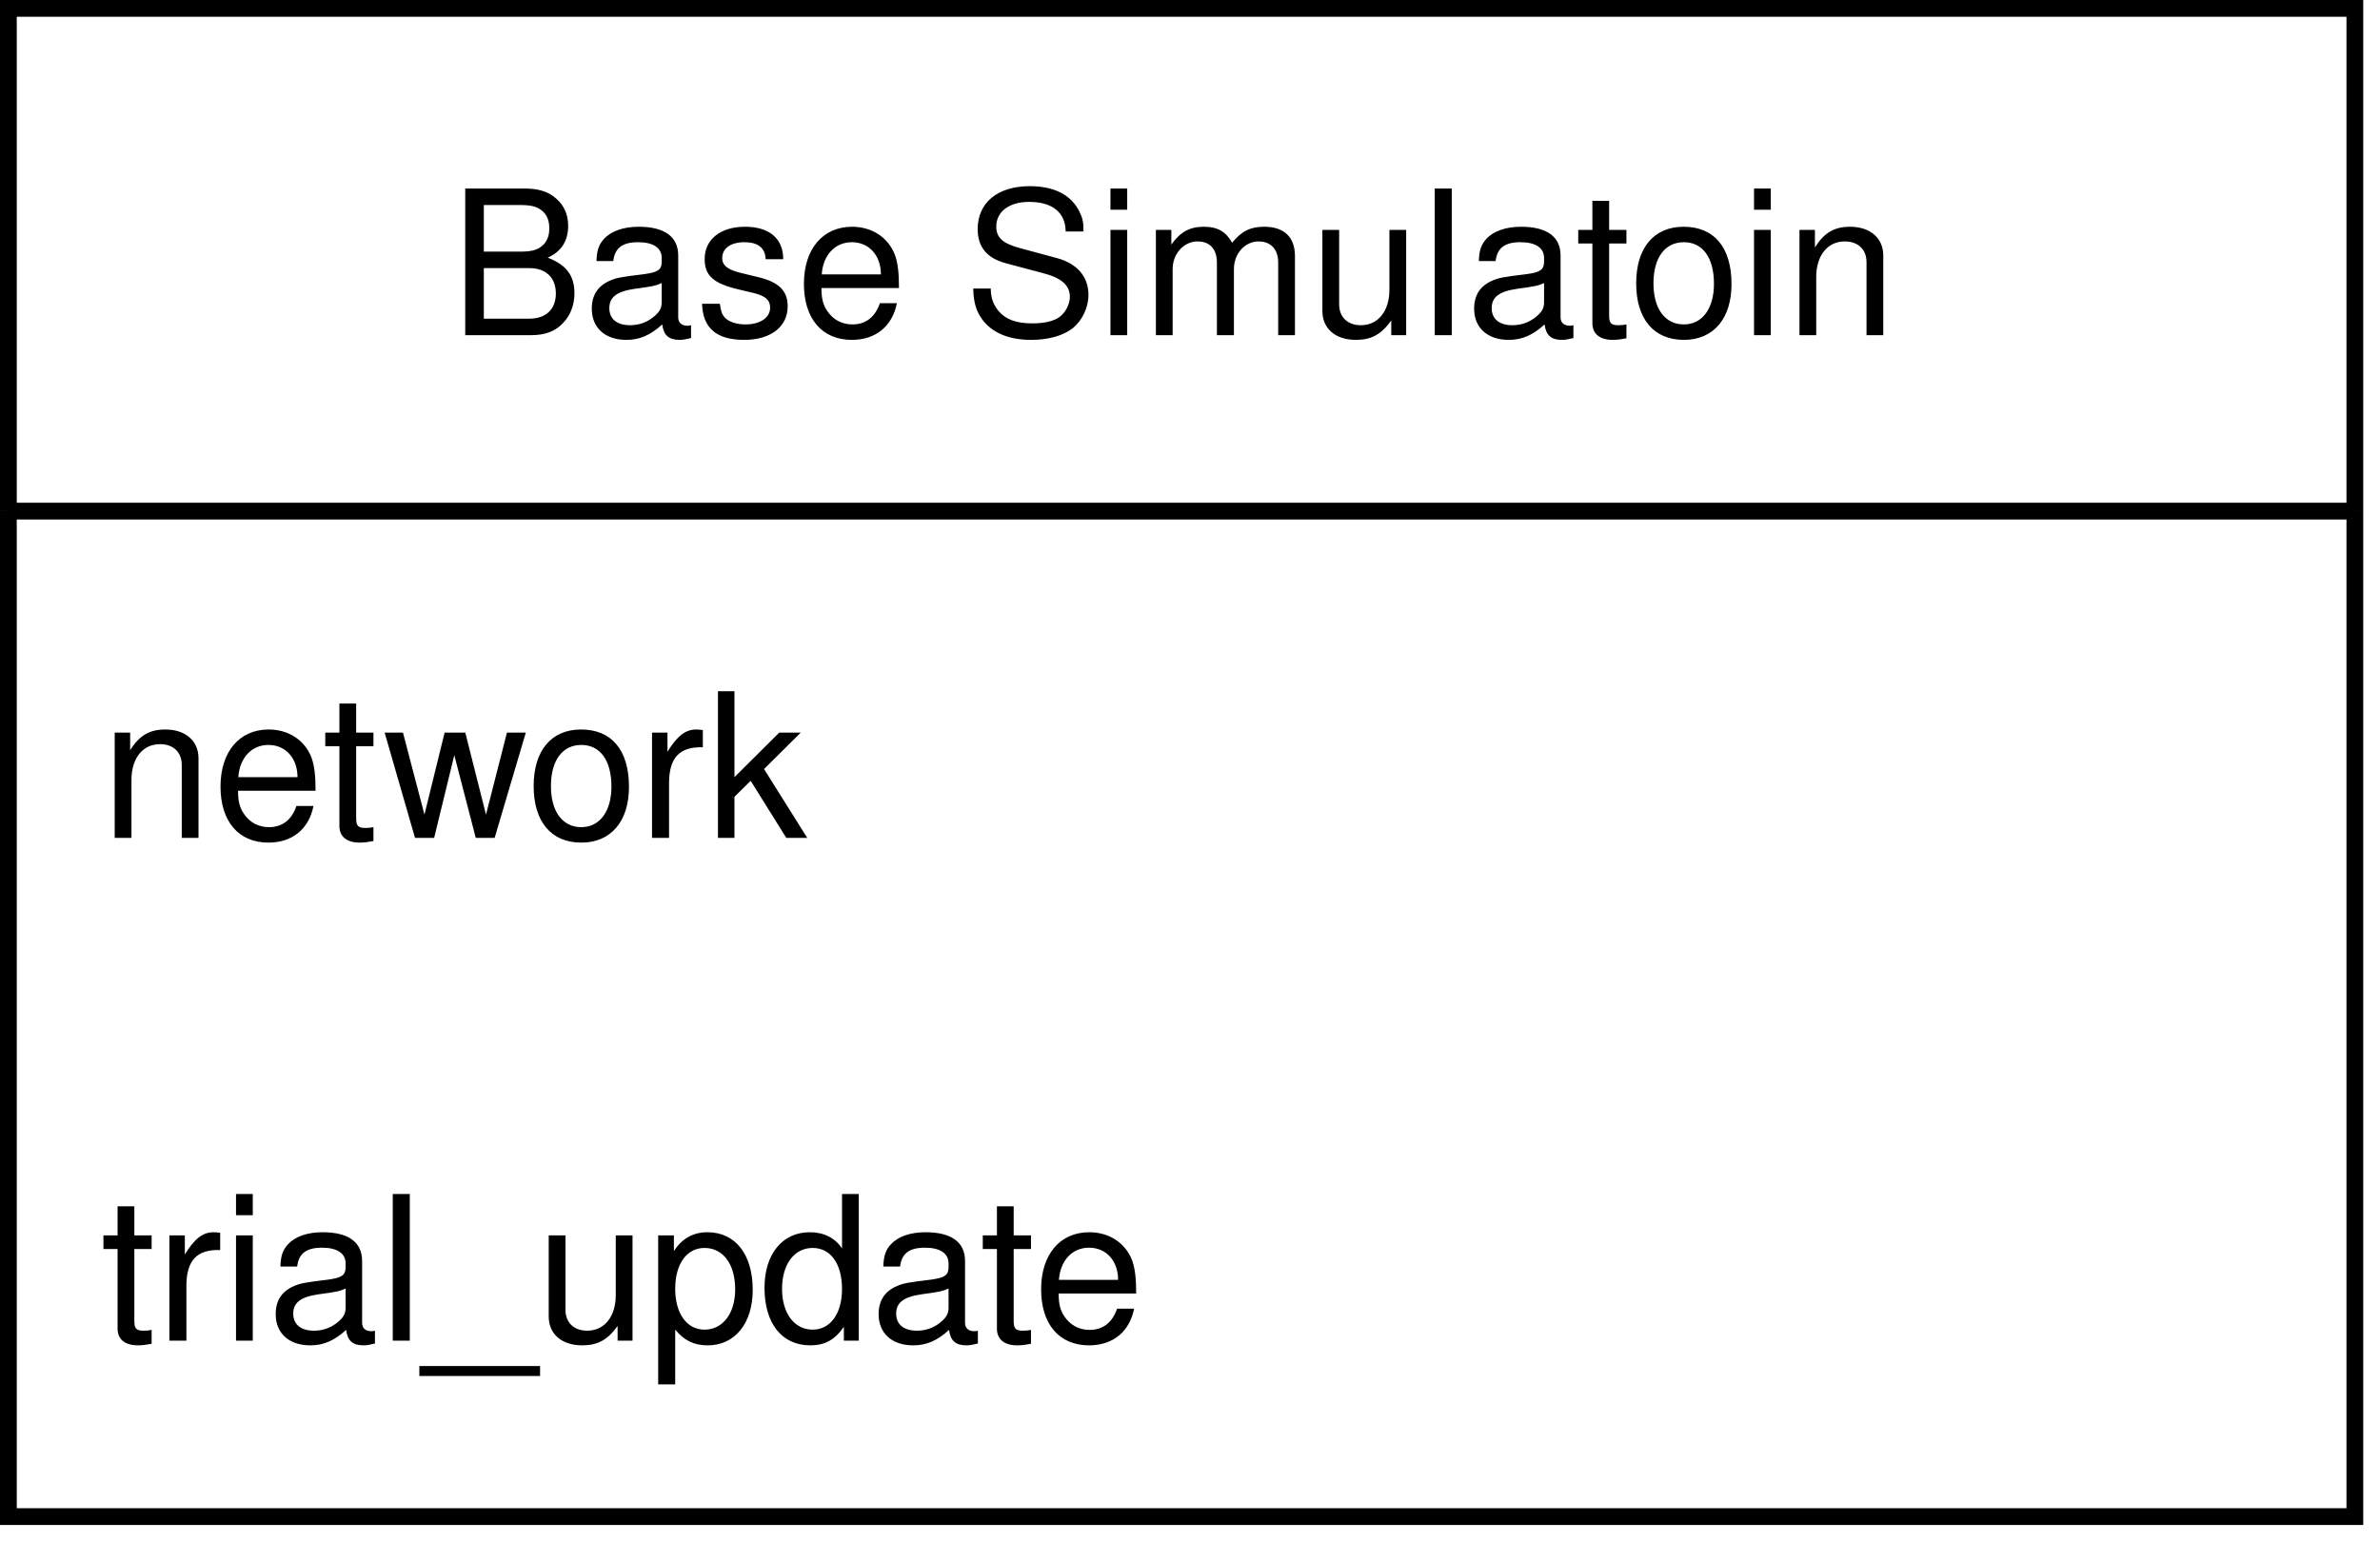
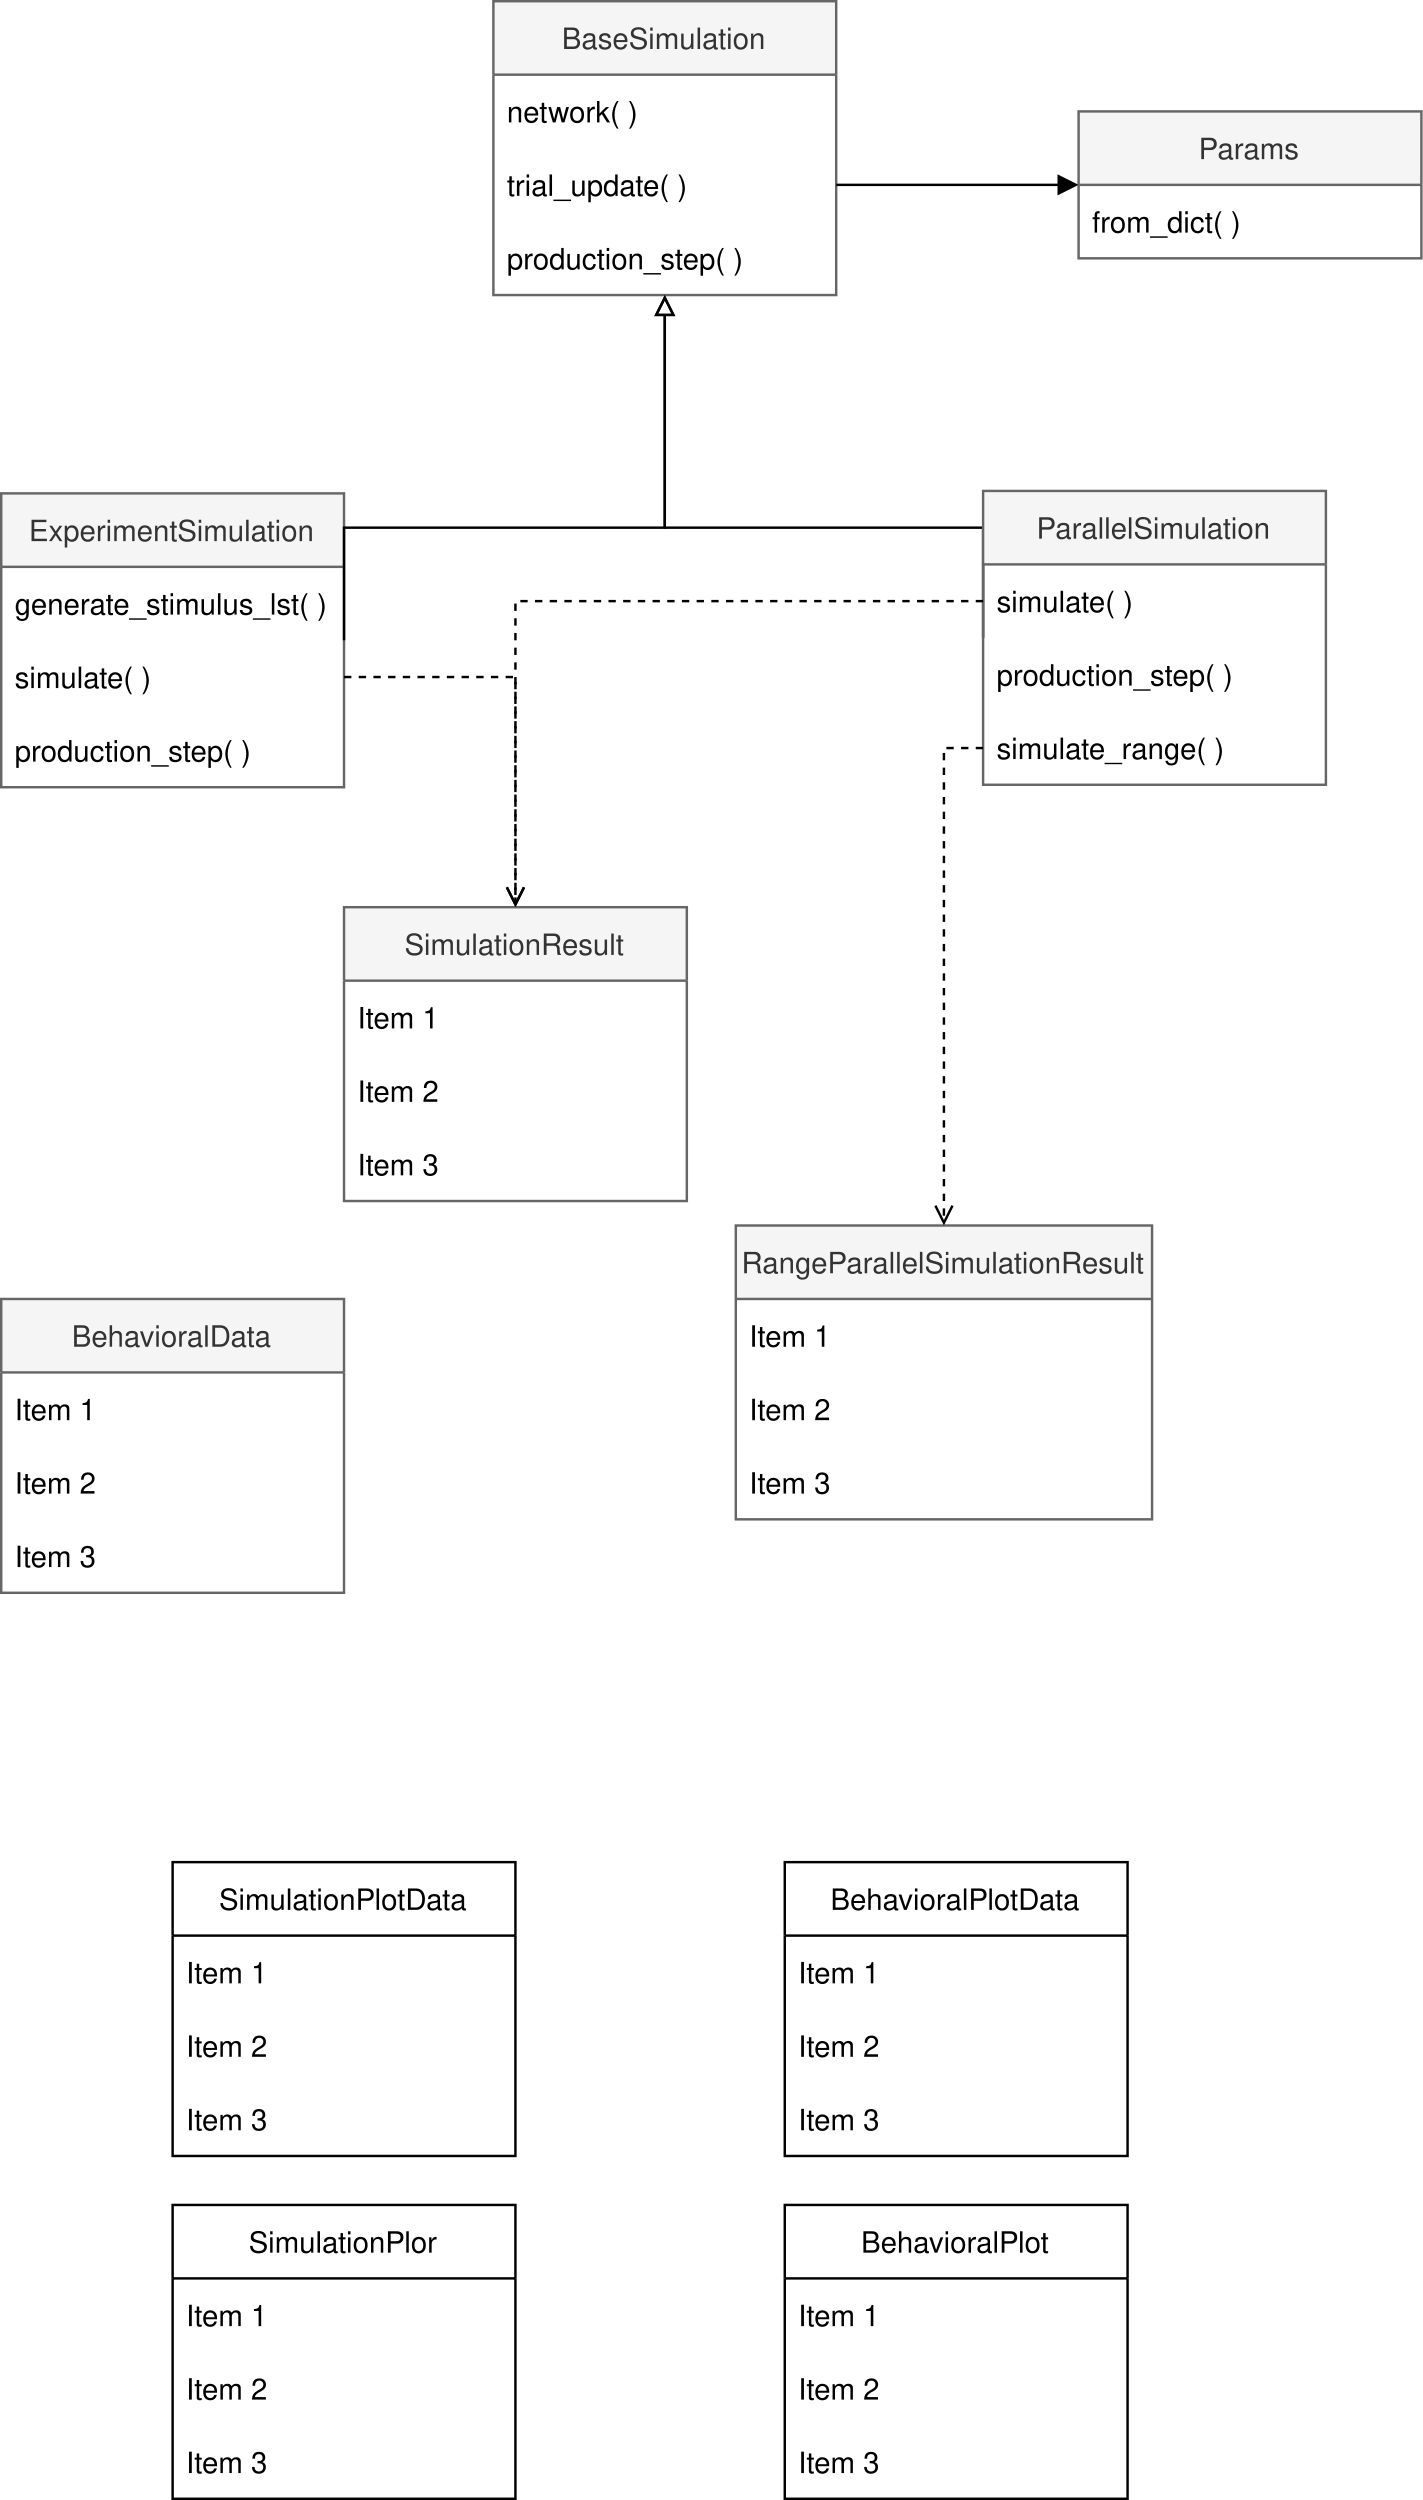
- <svg xmlns="http://www.w3.org/2000/svg" host="65bd71144e" version="1.1" width="142px" height="92px" viewBox="-0.5 -0.5 142 92" content="&lt;mxfile&gt;&lt;diagram id=&quot;DgmD13jDYOmv2K1vWrB3&quot; name=&quot;Page-1&quot;&gt;7ZVNb5xADIZ/DdeKjyVtj4Wk6WEjVdlDj5WzeGG0wxgNJuzm19fAsMCStqmq3iohhJ+xxx77HeFFaXm6t1AVD5Sh9kI/O3nRrReGN9F7eXfgPIA4diC3KhtQMIGdekEHfUcblWG9cGQizapawj0Zg3teMLCW2qXbgfQyawU5rsBuD3pNv6mMi4F+iP2Jf0GVF2PmwHcrJYzODtQFZNTOUHTnRakl4uGrPKWou96NfRniPv9k9VKYRcNvCQiHgGfQjTtbAjUK2amy0cCkjCuUz+Pp61aVGoxYyYEM79yKL/a+UDrbwpmaLnvNsD+OVlKQVS/iD1qWAgGybNkNN/IXHrsu0u1psRafr+ORgiv0AKeF4xZqHqshraGq1VNfXxdYgs2VSYiZSue07phr4jNaxtMMuQ7eI5XI9iwubjWK4yHEyXnjhttO2ghGVsx08dExcHLMLztfkj2KfMHkGv8sW/hKtugqG2hGa4AxocZk9Vwm8jE754R68bwupGglJIPckj2u5CNN5X76lo6YkiYr3NCgJ6X1FQKtciOmxkMX1k1FyU385HCpsqzbOakr2CuTb3u3281EHl0LOkQSftD9hSskEGWHpBKNc9+TOJFHupT672IvllpTsYPJlqdzt5ySkfJB9YpBEVyLnegSSwwMT5frsNZW+GZtnZdT+52Wrqc719JirL+Y4WY1Q7YK9PemykQm/wf5V4O8+XeDFHP6Ywx3d/rtRnc/AA==&lt;/diagram&gt;&lt;/mxfile&gt;">
+ <svg xmlns="http://www.w3.org/2000/svg" host="65bd71144e" version="1.1" width="581px" height="1021px" viewBox="-0.5 -0.5 581 1021" content="&lt;mxfile&gt;&lt;diagram id=&quot;DgmD13jDYOmv2K1vWrB3&quot; name=&quot;Page-1&quot;&gt;7VzRbqM4FP2aSLsvowAB2sdJ2pldqSNV7cPuPEVucMCqwcg4TTJfvzaYAHFIaAJOVuNOpYkvNgafezn3XJOOnFm8+U5BGv0gAcQjexxsRs7DyLYte2zx/4RlW1juxn5hCCkKZKfK8Ip+QWkcS+sKBTBrdGSEYIbSpnFBkgQuWMMGKCXrZrclwc1ZUxBCxfC6AFi1/oMCFsm7cMeV/S+Iwqic2RrLIzEoO0tDFoGArGsm53HkzCghrPgUb2YQi8Ur16UY963l6O7CKExYlwF2MeAD4JW8tynI4CuKVxgwRBJ5lWxb3nq2RjEGCW9NlyRhr/LImLcXEcLBE9iSlZg6Y2DxXramEaHoF+8PMD9kcQM/TJlE1hk3eryKkfKcFGa8z3N5P9ae6QfYNDo+gYyVV0MwBmmG3vLrEwNjQEOUTAljJJadlgjjGcGE5jfnLF3xT95azV785FdNyTusHfHyH35EXXiJxQekDG5qJgnEd0hiyOiWd5FHHU8OkVExkT6yrlzMKm1R3b1KZwLSrcPdqXezvfAwAEnI16KaznVPTmcfmM7Zmw1gBmkCGJySVRJkdXfjH2o3WplyJzzskI7ikAlka0Lf/+DWPxV35EvLFFwSUvhnDVxpAhiFCW9iuBTDBDaIh/VXaY5REIgzT7MULFASPuXdHiaV5UWugzARPnyJ8+iN+EDIzzBNCUpYvjDulP/ypZqNv7gjl1/rjLetqs1/RXfK/Szhlw9Q7jeQO/AaCieeUsIAA2+78FI9zO7sYdsmdKc8ah/iukM1sD0C5EQBklEE8HyVBtxXDJqXo+lpRNO+V+BMKQlWC0ES84zB1CB6GL4DILcieq8RURVQTqkgzgzjf4rxT+B9nPG9Mi8s82C3G/7eWYTfYTZXO9+XKX3ND5eUxPMALZh5pHRxsfuboXzHUrB83KSQophfrNEU13jCWF4z5u2J1c0fzhQV6nwH/E//U8ZRdW4IE0j5+XnyIjxzlc1xZp44nVzOuR2V4ah6MSseNEZi9IGlTo3hqJLRaIz+IdUpMhxXQQsGISwZnt95REKSAPxYWacRi0tGp+LhDwN59zAJvorqLW++YSL4XJi+ITF90WGD2L9yqPj8U9i/uLL1sKl1e9g2llRc1XGK5TdBVnQBm6kOzzhCeFzbUSjSno/m6Y+w6rNwn1qZbi9rV5L/4rLkqAoavlJgW+smvbJ1nonTrD7asjxYIV2c8WwK9s5whSb+Ncc46grW2bBOVFRb0uvOqHaul1na1qceKuPhQ8UfJC72/dXaj4sCRCUulBO5e2X3XcD93wLMV+hTVHQwhthor2tor33HGnpDx+2ivRz92utO8UuTon8qn2t5gF5DbpltAB2Q6lRd5XkPhOec8ieMCdI+ENUpuiZqsatKAF5gtsLMpAH60oB9ATex+kgDOjuDWiD7m8F4tHsHy8R0K66TFkV/jbcp1NqYhNE2MF4Go1ayddtgdAyMl8GolWGHqmWRNF/qZqkmAFmUjzu/rlVqsHphq209+69sqQLwRSSWanXCJCe6k5PJXs3APVQz8AdLTlQ5aZKTro/Du08nJ4dw7ONx6KoS0iQn/cB4KDkZDEb19R2TnPQD46HkZDAY1aC7KDnh0+cbRcXmkGj+HJX7sbxRbRXlrXKvqJG0nMpwzkxqnCsmNe7kN1nlMiForHKLt/e/yqpemsIIfCDCU8cHHqYmV9SXK+6/2+f6HSVXL7mi65lc8Vx2KsLoJgpZrrpLbXLFfmDUWchyVU1vcsV+YNRZyHJVAV5VY54xYb8Bx/bAjDssdt9n18mMXqv8Nsx4MhZv59szXqv8Nsx4IYw6mdGzDTMOBKNOZvTUffMGM1LDip9lxfte3n/sDGDrjrlhxVO4Fs5/G6zYumNuWPFCGLWyYmv1xrDihTBqZUVVL1b1WKMXO++6311TL5ZlW8OMZ8Ti7ehF3+jFoWDUyYy+0YtDwaiTGX1VLzaZ0bDiZ1lRr170jV48Ow7929GLvtGLQ8GolRWNXhwKxgFZkTerP11cfFW4+gPQzuN/&lt;/diagram&gt;&lt;/mxfile&gt;">
  <defs>
-     <clipPath id="mx-clip-4-30-132-30-0">
-       <rect x="4" y="30" width="132" height="30" />
-     </clipPath>
-     <clipPath id="mx-clip-4-60-132-30-0">
-       <rect x="4" y="60" width="132" height="30" />
+     <clipPath id="mx-clip-205-30-132-30-0">
+       <rect x="205" y="30" width="132" height="30" />
+     </clipPath>
+     <clipPath id="mx-clip-205-60-132-30-0">
+       <rect x="205" y="60" width="132" height="30" />
+     </clipPath>
+     <clipPath id="mx-clip-205-90-132-30-0">
+       <rect x="205" y="90" width="132" height="30" />
+     </clipPath>
+     <clipPath id="mx-clip-444-75-132-30-0">
+       <rect x="444" y="75" width="132" height="30" />
+     </clipPath>
+     <clipPath id="mx-clip-4-231-132-30-0">
+       <rect x="4" y="231" width="132" height="30" />
+     </clipPath>
+     <clipPath id="mx-clip-4-261-132-30-0">
+       <rect x="4" y="261" width="132" height="30" />
+     </clipPath>
+     <clipPath id="mx-clip-4-291-132-30-0">
+       <rect x="4" y="291" width="132" height="30" />
+     </clipPath>
+     <clipPath id="mx-clip-405-230-132-30-0">
+       <rect x="405" y="230" width="132" height="30" />
+     </clipPath>
+     <clipPath id="mx-clip-405-260-132-30-0">
+       <rect x="405" y="260" width="132" height="30" />
+     </clipPath>
+     <clipPath id="mx-clip-405-290-132-30-0">
+       <rect x="405" y="290" width="132" height="30" />
+     </clipPath>
+     <clipPath id="mx-clip-144-400-132-30-0">
+       <rect x="144" y="400" width="132" height="30" />
+     </clipPath>
+     <clipPath id="mx-clip-144-430-132-30-0">
+       <rect x="144" y="430" width="132" height="30" />
+     </clipPath>
+     <clipPath id="mx-clip-144-460-132-30-0">
+       <rect x="144" y="460" width="132" height="30" />
+     </clipPath>
+     <clipPath id="mx-clip-304-530-162-30-0">
+       <rect x="304" y="530" width="162" height="30" />
+     </clipPath>
+     <clipPath id="mx-clip-304-560-162-30-0">
+       <rect x="304" y="560" width="162" height="30" />
+     </clipPath>
+     <clipPath id="mx-clip-304-590-162-30-0">
+       <rect x="304" y="590" width="162" height="30" />
+     </clipPath>
+     <clipPath id="mx-clip-4-560-132-30-0">
+       <rect x="4" y="560" width="132" height="30" />
+     </clipPath>
+     <clipPath id="mx-clip-4-590-132-30-0">
+       <rect x="4" y="590" width="132" height="30" />
+     </clipPath>
+     <clipPath id="mx-clip-4-620-132-30-0">
+       <rect x="4" y="620" width="132" height="30" />
+     </clipPath>
+     <clipPath id="mx-clip-74-790-132-30-0">
+       <rect x="74" y="790" width="132" height="30" />
+     </clipPath>
+     <clipPath id="mx-clip-74-820-132-30-0">
+       <rect x="74" y="820" width="132" height="30" />
+     </clipPath>
+     <clipPath id="mx-clip-74-850-132-30-0">
+       <rect x="74" y="850" width="132" height="30" />
+     </clipPath>
+     <clipPath id="mx-clip-74-930-132-30-0">
+       <rect x="74" y="930" width="132" height="30" />
+     </clipPath>
+     <clipPath id="mx-clip-74-960-132-30-0">
+       <rect x="74" y="960" width="132" height="30" />
+     </clipPath>
+     <clipPath id="mx-clip-74-990-132-30-0">
+       <rect x="74" y="990" width="132" height="30" />
+     </clipPath>
+     <clipPath id="mx-clip-324-790-132-30-0">
+       <rect x="324" y="790" width="132" height="30" />
+     </clipPath>
+     <clipPath id="mx-clip-324-820-132-30-0">
+       <rect x="324" y="820" width="132" height="30" />
+     </clipPath>
+     <clipPath id="mx-clip-324-850-132-30-0">
+       <rect x="324" y="850" width="132" height="30" />
+     </clipPath>
+     <clipPath id="mx-clip-324-930-132-30-0">
+       <rect x="324" y="930" width="132" height="30" />
+     </clipPath>
+     <clipPath id="mx-clip-324-960-132-30-0">
+       <rect x="324" y="960" width="132" height="30" />
+     </clipPath>
+     <clipPath id="mx-clip-324-990-132-30-0">
+       <rect x="324" y="990" width="132" height="30" />
    </clipPath>
  </defs>
  <g>
-     <path d="M 0 30 L 0 0 L 140 0 L 140 30" fill="rgb(255, 255, 255)" stroke="rgb(0, 0, 0)" stroke-miterlimit="10" pointer-events="all" />
-     <path d="M 0 30 L 0 90 L 140 90 L 140 30" fill="none" stroke="rgb(0, 0, 0)" stroke-miterlimit="10" pointer-events="none" />
-     <path d="M 0 30 L 140 30" fill="none" stroke="rgb(0, 0, 0)" stroke-miterlimit="10" pointer-events="none" />
+     <path d="M 201 30 L 201 0 L 341 0 L 341 30" fill="#f5f5f5" stroke="#666666" stroke-miterlimit="10" pointer-events="all" />
+     <path d="M 201 30 L 201 120 L 341 120 L 341 30" fill="none" stroke="#666666" stroke-miterlimit="10" pointer-events="none" />
+     <path d="M 201 30 L 341 30" fill="none" stroke="#666666" stroke-miterlimit="10" pointer-events="none" />
+     <g fill="#333333" font-family="Helvetica" pointer-events="none" text-anchor="middle" font-size="12px">
+       <text x="270.5" y="19.5">
+                 BaseSimulation
+             </text>
+     </g>
+     <g fill="rgb(0, 0, 0)" font-family="Helvetica" pointer-events="none" clip-path="url(#mx-clip-205-30-132-30-0)" font-size="12px">
+       <text x="206.5" y="49.5">
+                 network( )
+             </text>
+     </g>
+     <g fill="rgb(0, 0, 0)" font-family="Helvetica" pointer-events="none" clip-path="url(#mx-clip-205-60-132-30-0)" font-size="12px">
+       <text x="206.5" y="79.5">
+                 trial_update( )
+             </text>
+     </g>
+     <g fill="rgb(0, 0, 0)" font-family="Helvetica" pointer-events="none" clip-path="url(#mx-clip-205-90-132-30-0)" font-size="12px">
+       <text x="206.5" y="109.5">
+                 production_step( )
+             </text>
+     </g>
+     <path d="M 440 75 L 440 45 L 580 45 L 580 75" fill="#f5f5f5" stroke="#666666" stroke-miterlimit="10" pointer-events="none" />
+     <path d="M 440 75 L 440 105 L 580 105 L 580 75" fill="none" stroke="#666666" stroke-miterlimit="10" pointer-events="none" />
+     <path d="M 440 75 L 580 75" fill="none" stroke="#666666" stroke-miterlimit="10" pointer-events="none" />
+     <g fill="#333333" font-family="Helvetica" pointer-events="none" text-anchor="middle" font-size="12px">
+       <text x="509.5" y="64.5">
+                 Params
+             </text>
+     </g>
+     <g fill="rgb(0, 0, 0)" font-family="Helvetica" pointer-events="none" clip-path="url(#mx-clip-444-75-132-30-0)" font-size="12px">
+       <text x="445.5" y="94.5">
+                 from_dict( )
+             </text>
+     </g>
+     <path d="M 0 231 L 0 201 L 140 201 L 140 231" fill="#f5f5f5" stroke="#666666" stroke-miterlimit="10" pointer-events="none" />
+     <path d="M 0 231 L 0 321 L 140 321 L 140 231" fill="none" stroke="#666666" stroke-miterlimit="10" pointer-events="none" />
+     <path d="M 0 231 L 140 231" fill="none" stroke="#666666" stroke-miterlimit="10" pointer-events="none" />
+     <g fill="#333333" font-family="Helvetica" pointer-events="none" text-anchor="middle" font-size="12px">
+       <text x="69.5" y="220.5">
+                 ExperimentSimulation
+             </text>
+     </g>
+     <g fill="rgb(0, 0, 0)" font-family="Helvetica" pointer-events="none" clip-path="url(#mx-clip-4-231-132-30-0)" font-size="12px">
+       <text x="5.5" y="250.5">
+                 generate_stimulus_lst( )
+             </text>
+     </g>
+     <g fill="rgb(0, 0, 0)" font-family="Helvetica" pointer-events="none" clip-path="url(#mx-clip-4-261-132-30-0)" font-size="12px">
+       <text x="5.5" y="280.5">
+                 simulate( )
+             </text>
+     </g>
+     <g fill="rgb(0, 0, 0)" font-family="Helvetica" pointer-events="none" clip-path="url(#mx-clip-4-291-132-30-0)" font-size="12px">
+       <text x="5.5" y="310.5">
+                 production_step( )
+             </text>
+     </g>
+     <path d="M 140 261 L 140 215 L 271 215 L 271 128.12" fill="none" stroke="rgb(0, 0, 0)" stroke-miterlimit="10" pointer-events="none" />
+     <path d="M 271 121.12 L 274.5 128.12 L 267.5 128.12 Z" fill="none" stroke="rgb(0, 0, 0)" stroke-miterlimit="10" pointer-events="none" />
+     <path d="M 341 75 L 431.88 75" fill="none" stroke="rgb(0, 0, 0)" stroke-miterlimit="10" pointer-events="none" />
+     <path d="M 438.88 75 L 431.88 78.5 L 431.88 71.5 Z" fill="rgb(0, 0, 0)" stroke="rgb(0, 0, 0)" stroke-miterlimit="10" pointer-events="none" />
+     <path d="M 401 260 L 401 215 L 271 215 L 271 128.12" fill="none" stroke="rgb(0, 0, 0)" stroke-miterlimit="10" pointer-events="none" />
+     <path d="M 271 121.12 L 274.5 128.12 L 267.5 128.12 Z" fill="none" stroke="rgb(0, 0, 0)" stroke-miterlimit="10" pointer-events="none" />
+     <path d="M 401 230 L 401 200 L 541 200 L 541 230" fill="#f5f5f5" stroke="#666666" stroke-miterlimit="10" pointer-events="none" />
+     <path d="M 401 230 L 401 320 L 541 320 L 541 230" fill="none" stroke="#666666" stroke-miterlimit="10" pointer-events="none" />
+     <path d="M 401 230 L 541 230" fill="none" stroke="#666666" stroke-miterlimit="10" pointer-events="none" />
+     <g fill="#333333" font-family="Helvetica" pointer-events="none" text-anchor="middle" font-size="12px">
+       <text x="470.5" y="219.5">
+                 ParallelSimulation
+             </text>
+     </g>
+     <g fill="rgb(0, 0, 0)" font-family="Helvetica" pointer-events="none" clip-path="url(#mx-clip-405-230-132-30-0)" font-size="12px">
+       <text x="406.5" y="249.5">
+                 simulate( )
+             </text>
+     </g>
+     <g fill="rgb(0, 0, 0)" font-family="Helvetica" pointer-events="none" clip-path="url(#mx-clip-405-260-132-30-0)" font-size="12px">
+       <text x="406.5" y="279.5">
+                 production_step( )
+             </text>
+     </g>
+     <g fill="rgb(0, 0, 0)" font-family="Helvetica" pointer-events="none" clip-path="url(#mx-clip-405-290-132-30-0)" font-size="12px">
+       <text x="406.5" y="309.5">
+                 simulate_range( )
+             </text>
+     </g>
+     <path d="M 140 400 L 140 370 L 280 370 L 280 400" fill="#f5f5f5" stroke="#666666" stroke-miterlimit="10" pointer-events="none" />
+     <path d="M 140 400 L 140 490 L 280 490 L 280 400" fill="none" stroke="#666666" stroke-miterlimit="10" pointer-events="none" />
+     <path d="M 140 400 L 280 400" fill="none" stroke="#666666" stroke-miterlimit="10" pointer-events="none" />
+     <g fill="#333333" font-family="Helvetica" pointer-events="none" text-anchor="middle" font-size="12px">
+       <text x="209.5" y="389.5">
+                 SimulationResult
+             </text>
+     </g>
+     <g fill="rgb(0, 0, 0)" font-family="Helvetica" pointer-events="none" clip-path="url(#mx-clip-144-400-132-30-0)" font-size="12px">
+       <text x="145.5" y="419.5">
+                 Item 1
+             </text>
+     </g>
+     <g fill="rgb(0, 0, 0)" font-family="Helvetica" pointer-events="none" clip-path="url(#mx-clip-144-430-132-30-0)" font-size="12px">
+       <text x="145.5" y="449.5">
+                 Item 2
+             </text>
+     </g>
+     <g fill="rgb(0, 0, 0)" font-family="Helvetica" pointer-events="none" clip-path="url(#mx-clip-144-460-132-30-0)" font-size="12px">
+       <text x="145.5" y="479.5">
+                 Item 3
+             </text>
+     </g>
+     <path d="M 401 245 L 210 245 L 210 367.76" fill="none" stroke="rgb(0, 0, 0)" stroke-miterlimit="10" stroke-dasharray="3 3" pointer-events="none" />
+     <path d="M 206.5 361.88 L 210 368.88 L 213.5 361.88" fill="none" stroke="rgb(0, 0, 0)" stroke-miterlimit="10" pointer-events="none" />
+     <path d="M 300 530 L 300 500 L 470 500 L 470 530" fill="#f5f5f5" stroke="#666666" stroke-miterlimit="10" pointer-events="none" />
+     <path d="M 300 530 L 300 620 L 470 620 L 470 530" fill="none" stroke="#666666" stroke-miterlimit="10" pointer-events="none" />
+     <path d="M 300 530 L 470 530" fill="none" stroke="#666666" stroke-miterlimit="10" pointer-events="none" />
+     <g fill="#333333" font-family="Helvetica" pointer-events="none" text-anchor="middle" font-size="12px">
+       <text x="384.5" y="519.5">
+                 RangeParallelSimulationResult
+             </text>
+     </g>
+     <g fill="rgb(0, 0, 0)" font-family="Helvetica" pointer-events="none" clip-path="url(#mx-clip-304-530-162-30-0)" font-size="12px">
+       <text x="305.5" y="549.5">
+                 Item 1
+             </text>
+     </g>
+     <g fill="rgb(0, 0, 0)" font-family="Helvetica" pointer-events="none" clip-path="url(#mx-clip-304-560-162-30-0)" font-size="12px">
+       <text x="305.5" y="579.5">
+                 Item 2
+             </text>
+     </g>
+     <g fill="rgb(0, 0, 0)" font-family="Helvetica" pointer-events="none" clip-path="url(#mx-clip-304-590-162-30-0)" font-size="12px">
+       <text x="305.5" y="609.5">
+                 Item 3
+             </text>
+     </g>
+     <path d="M 140 276 L 210 276 L 210 367.76" fill="none" stroke="rgb(0, 0, 0)" stroke-miterlimit="10" stroke-dasharray="3 3" pointer-events="none" />
+     <path d="M 206.5 361.88 L 210 368.88 L 213.5 361.88" fill="none" stroke="rgb(0, 0, 0)" stroke-miterlimit="10" pointer-events="none" />
+     <path d="M 401 305 L 385 305 L 385 497.76" fill="none" stroke="rgb(0, 0, 0)" stroke-miterlimit="10" stroke-dasharray="3 3" pointer-events="none" />
+     <path d="M 381.5 491.88 L 385 498.88 L 388.5 491.88" fill="none" stroke="rgb(0, 0, 0)" stroke-miterlimit="10" pointer-events="none" />
+     <path d="M 0 560 L 0 530 L 140 530 L 140 560" fill="#f5f5f5" stroke="#666666" stroke-miterlimit="10" pointer-events="none" />
+     <path d="M 0 560 L 0 650 L 140 650 L 140 560" fill="none" stroke="#666666" stroke-miterlimit="10" pointer-events="none" />
+     <path d="M 0 560 L 140 560" fill="none" stroke="#666666" stroke-miterlimit="10" pointer-events="none" />
+     <g fill="#333333" font-family="Helvetica" pointer-events="none" text-anchor="middle" font-size="12px">
+       <text x="69.5" y="549.5">
+                 BehavioralData
+             </text>
+     </g>
+     <g fill="rgb(0, 0, 0)" font-family="Helvetica" pointer-events="none" clip-path="url(#mx-clip-4-560-132-30-0)" font-size="12px">
+       <text x="5.5" y="579.5">
+                 Item 1
+             </text>
+     </g>
+     <g fill="rgb(0, 0, 0)" font-family="Helvetica" pointer-events="none" clip-path="url(#mx-clip-4-590-132-30-0)" font-size="12px">
+       <text x="5.5" y="609.5">
+                 Item 2
+             </text>
+     </g>
+     <g fill="rgb(0, 0, 0)" font-family="Helvetica" pointer-events="none" clip-path="url(#mx-clip-4-620-132-30-0)" font-size="12px">
+       <text x="5.5" y="639.5">
+                 Item 3
+             </text>
+     </g>
+     <path d="M 70 790 L 70 760 L 210 760 L 210 790" fill="rgb(255, 255, 255)" stroke="rgb(0, 0, 0)" stroke-miterlimit="10" pointer-events="none" />
+     <path d="M 70 790 L 70 880 L 210 880 L 210 790" fill="none" stroke="rgb(0, 0, 0)" stroke-miterlimit="10" pointer-events="none" />
+     <path d="M 70 790 L 210 790" fill="none" stroke="rgb(0, 0, 0)" stroke-miterlimit="10" pointer-events="none" />
    <g fill="rgb(0, 0, 0)" font-family="Helvetica" pointer-events="none" text-anchor="middle" font-size="12px">
-       <text x="69.5" y="19.5">
-                 Base Simulatoin
-             </text>
-     </g>
-     <g fill="rgb(0, 0, 0)" font-family="Helvetica" pointer-events="none" clip-path="url(#mx-clip-4-30-132-30-0)" font-size="12px">
-       <text x="5.5" y="49.5">
-                 network
-             </text>
-     </g>
-     <g fill="rgb(0, 0, 0)" font-family="Helvetica" pointer-events="none" clip-path="url(#mx-clip-4-60-132-30-0)" font-size="12px">
-       <text x="5.5" y="79.5">
-                 trial_update
+       <text x="139.5" y="779.5">
+                 SimulationPlotData
+             </text>
+     </g>
+     <g fill="rgb(0, 0, 0)" font-family="Helvetica" pointer-events="none" clip-path="url(#mx-clip-74-790-132-30-0)" font-size="12px">
+       <text x="75.5" y="809.5">
+                 Item 1
+             </text>
+     </g>
+     <g fill="rgb(0, 0, 0)" font-family="Helvetica" pointer-events="none" clip-path="url(#mx-clip-74-820-132-30-0)" font-size="12px">
+       <text x="75.5" y="839.5">
+                 Item 2
+             </text>
+     </g>
+     <g fill="rgb(0, 0, 0)" font-family="Helvetica" pointer-events="none" clip-path="url(#mx-clip-74-850-132-30-0)" font-size="12px">
+       <text x="75.5" y="869.5">
+                 Item 3
+             </text>
+     </g>
+     <path d="M 70 930 L 70 900 L 210 900 L 210 930" fill="rgb(255, 255, 255)" stroke="rgb(0, 0, 0)" stroke-miterlimit="10" pointer-events="none" />
+     <path d="M 70 930 L 70 1020 L 210 1020 L 210 930" fill="none" stroke="rgb(0, 0, 0)" stroke-miterlimit="10" pointer-events="none" />
+     <path d="M 70 930 L 210 930" fill="none" stroke="rgb(0, 0, 0)" stroke-miterlimit="10" pointer-events="none" />
+     <g fill="rgb(0, 0, 0)" font-family="Helvetica" pointer-events="none" text-anchor="middle" font-size="12px">
+       <text x="139.5" y="919.5">
+                 SimulationPlor
+             </text>
+     </g>
+     <g fill="rgb(0, 0, 0)" font-family="Helvetica" pointer-events="none" clip-path="url(#mx-clip-74-930-132-30-0)" font-size="12px">
+       <text x="75.5" y="949.5">
+                 Item 1
+             </text>
+     </g>
+     <g fill="rgb(0, 0, 0)" font-family="Helvetica" pointer-events="none" clip-path="url(#mx-clip-74-960-132-30-0)" font-size="12px">
+       <text x="75.5" y="979.5">
+                 Item 2
+             </text>
+     </g>
+     <g fill="rgb(0, 0, 0)" font-family="Helvetica" pointer-events="none" clip-path="url(#mx-clip-74-990-132-30-0)" font-size="12px">
+       <text x="75.5" y="1009.5">
+                 Item 3
+             </text>
+     </g>
+     <path d="M 320 790 L 320 760 L 460 760 L 460 790" fill="rgb(255, 255, 255)" stroke="rgb(0, 0, 0)" stroke-miterlimit="10" pointer-events="none" />
+     <path d="M 320 790 L 320 880 L 460 880 L 460 790" fill="none" stroke="rgb(0, 0, 0)" stroke-miterlimit="10" pointer-events="none" />
+     <path d="M 320 790 L 460 790" fill="none" stroke="rgb(0, 0, 0)" stroke-miterlimit="10" pointer-events="none" />
+     <g fill="rgb(0, 0, 0)" font-family="Helvetica" pointer-events="none" text-anchor="middle" font-size="12px">
+       <text x="389.5" y="779.5">
+                 BehavioralPlotData
+             </text>
+     </g>
+     <g fill="rgb(0, 0, 0)" font-family="Helvetica" pointer-events="none" clip-path="url(#mx-clip-324-790-132-30-0)" font-size="12px">
+       <text x="325.5" y="809.5">
+                 Item 1
+             </text>
+     </g>
+     <g fill="rgb(0, 0, 0)" font-family="Helvetica" pointer-events="none" clip-path="url(#mx-clip-324-820-132-30-0)" font-size="12px">
+       <text x="325.5" y="839.5">
+                 Item 2
+             </text>
+     </g>
+     <g fill="rgb(0, 0, 0)" font-family="Helvetica" pointer-events="none" clip-path="url(#mx-clip-324-850-132-30-0)" font-size="12px">
+       <text x="325.5" y="869.5">
+                 Item 3
+             </text>
+     </g>
+     <path d="M 320 930 L 320 900 L 460 900 L 460 930" fill="rgb(255, 255, 255)" stroke="rgb(0, 0, 0)" stroke-miterlimit="10" pointer-events="none" />
+     <path d="M 320 930 L 320 1020 L 460 1020 L 460 930" fill="none" stroke="rgb(0, 0, 0)" stroke-miterlimit="10" pointer-events="none" />
+     <path d="M 320 930 L 460 930" fill="none" stroke="rgb(0, 0, 0)" stroke-miterlimit="10" pointer-events="none" />
+     <g fill="rgb(0, 0, 0)" font-family="Helvetica" pointer-events="none" text-anchor="middle" font-size="12px">
+       <text x="389.5" y="919.5">
+                 BehavioralPlot
+             </text>
+     </g>
+     <g fill="rgb(0, 0, 0)" font-family="Helvetica" pointer-events="none" clip-path="url(#mx-clip-324-930-132-30-0)" font-size="12px">
+       <text x="325.5" y="949.5">
+                 Item 1
+             </text>
+     </g>
+     <g fill="rgb(0, 0, 0)" font-family="Helvetica" pointer-events="none" clip-path="url(#mx-clip-324-960-132-30-0)" font-size="12px">
+       <text x="325.5" y="979.5">
+                 Item 2
+             </text>
+     </g>
+     <g fill="rgb(0, 0, 0)" font-family="Helvetica" pointer-events="none" clip-path="url(#mx-clip-324-990-132-30-0)" font-size="12px">
+       <text x="325.5" y="1009.5">
+                 Item 3
            </text>
    </g>
  </g>
</svg>
